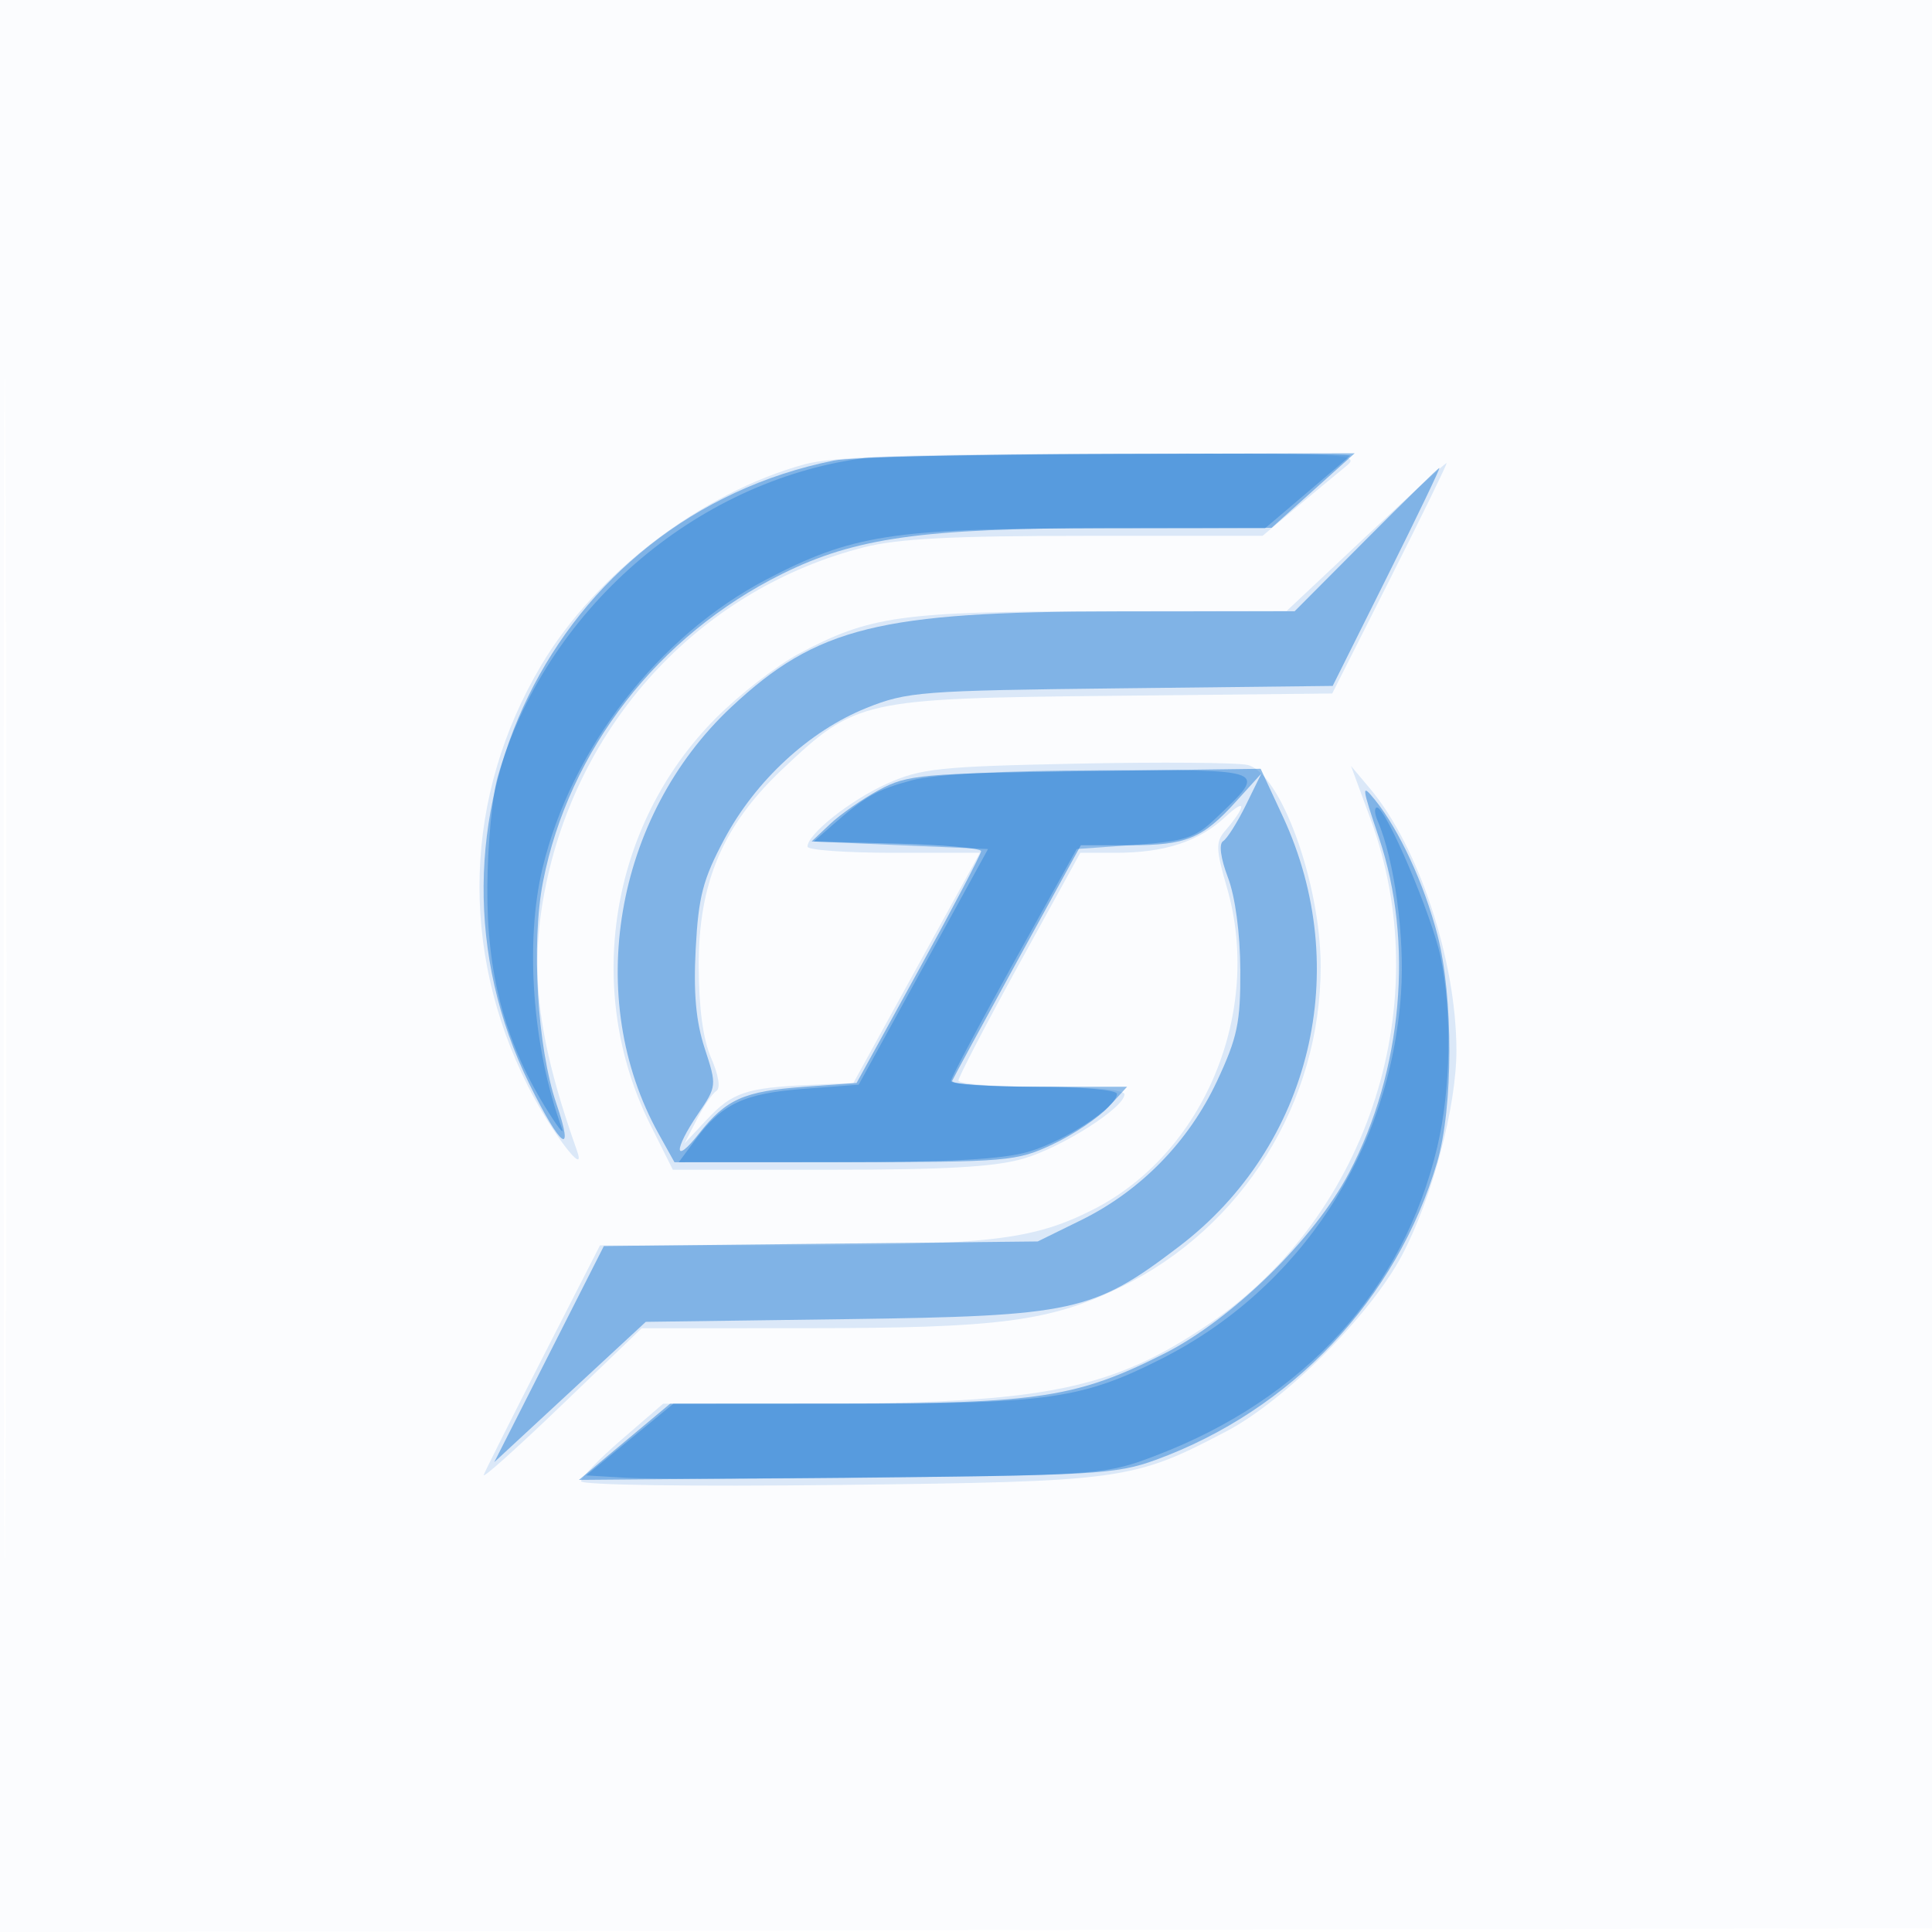
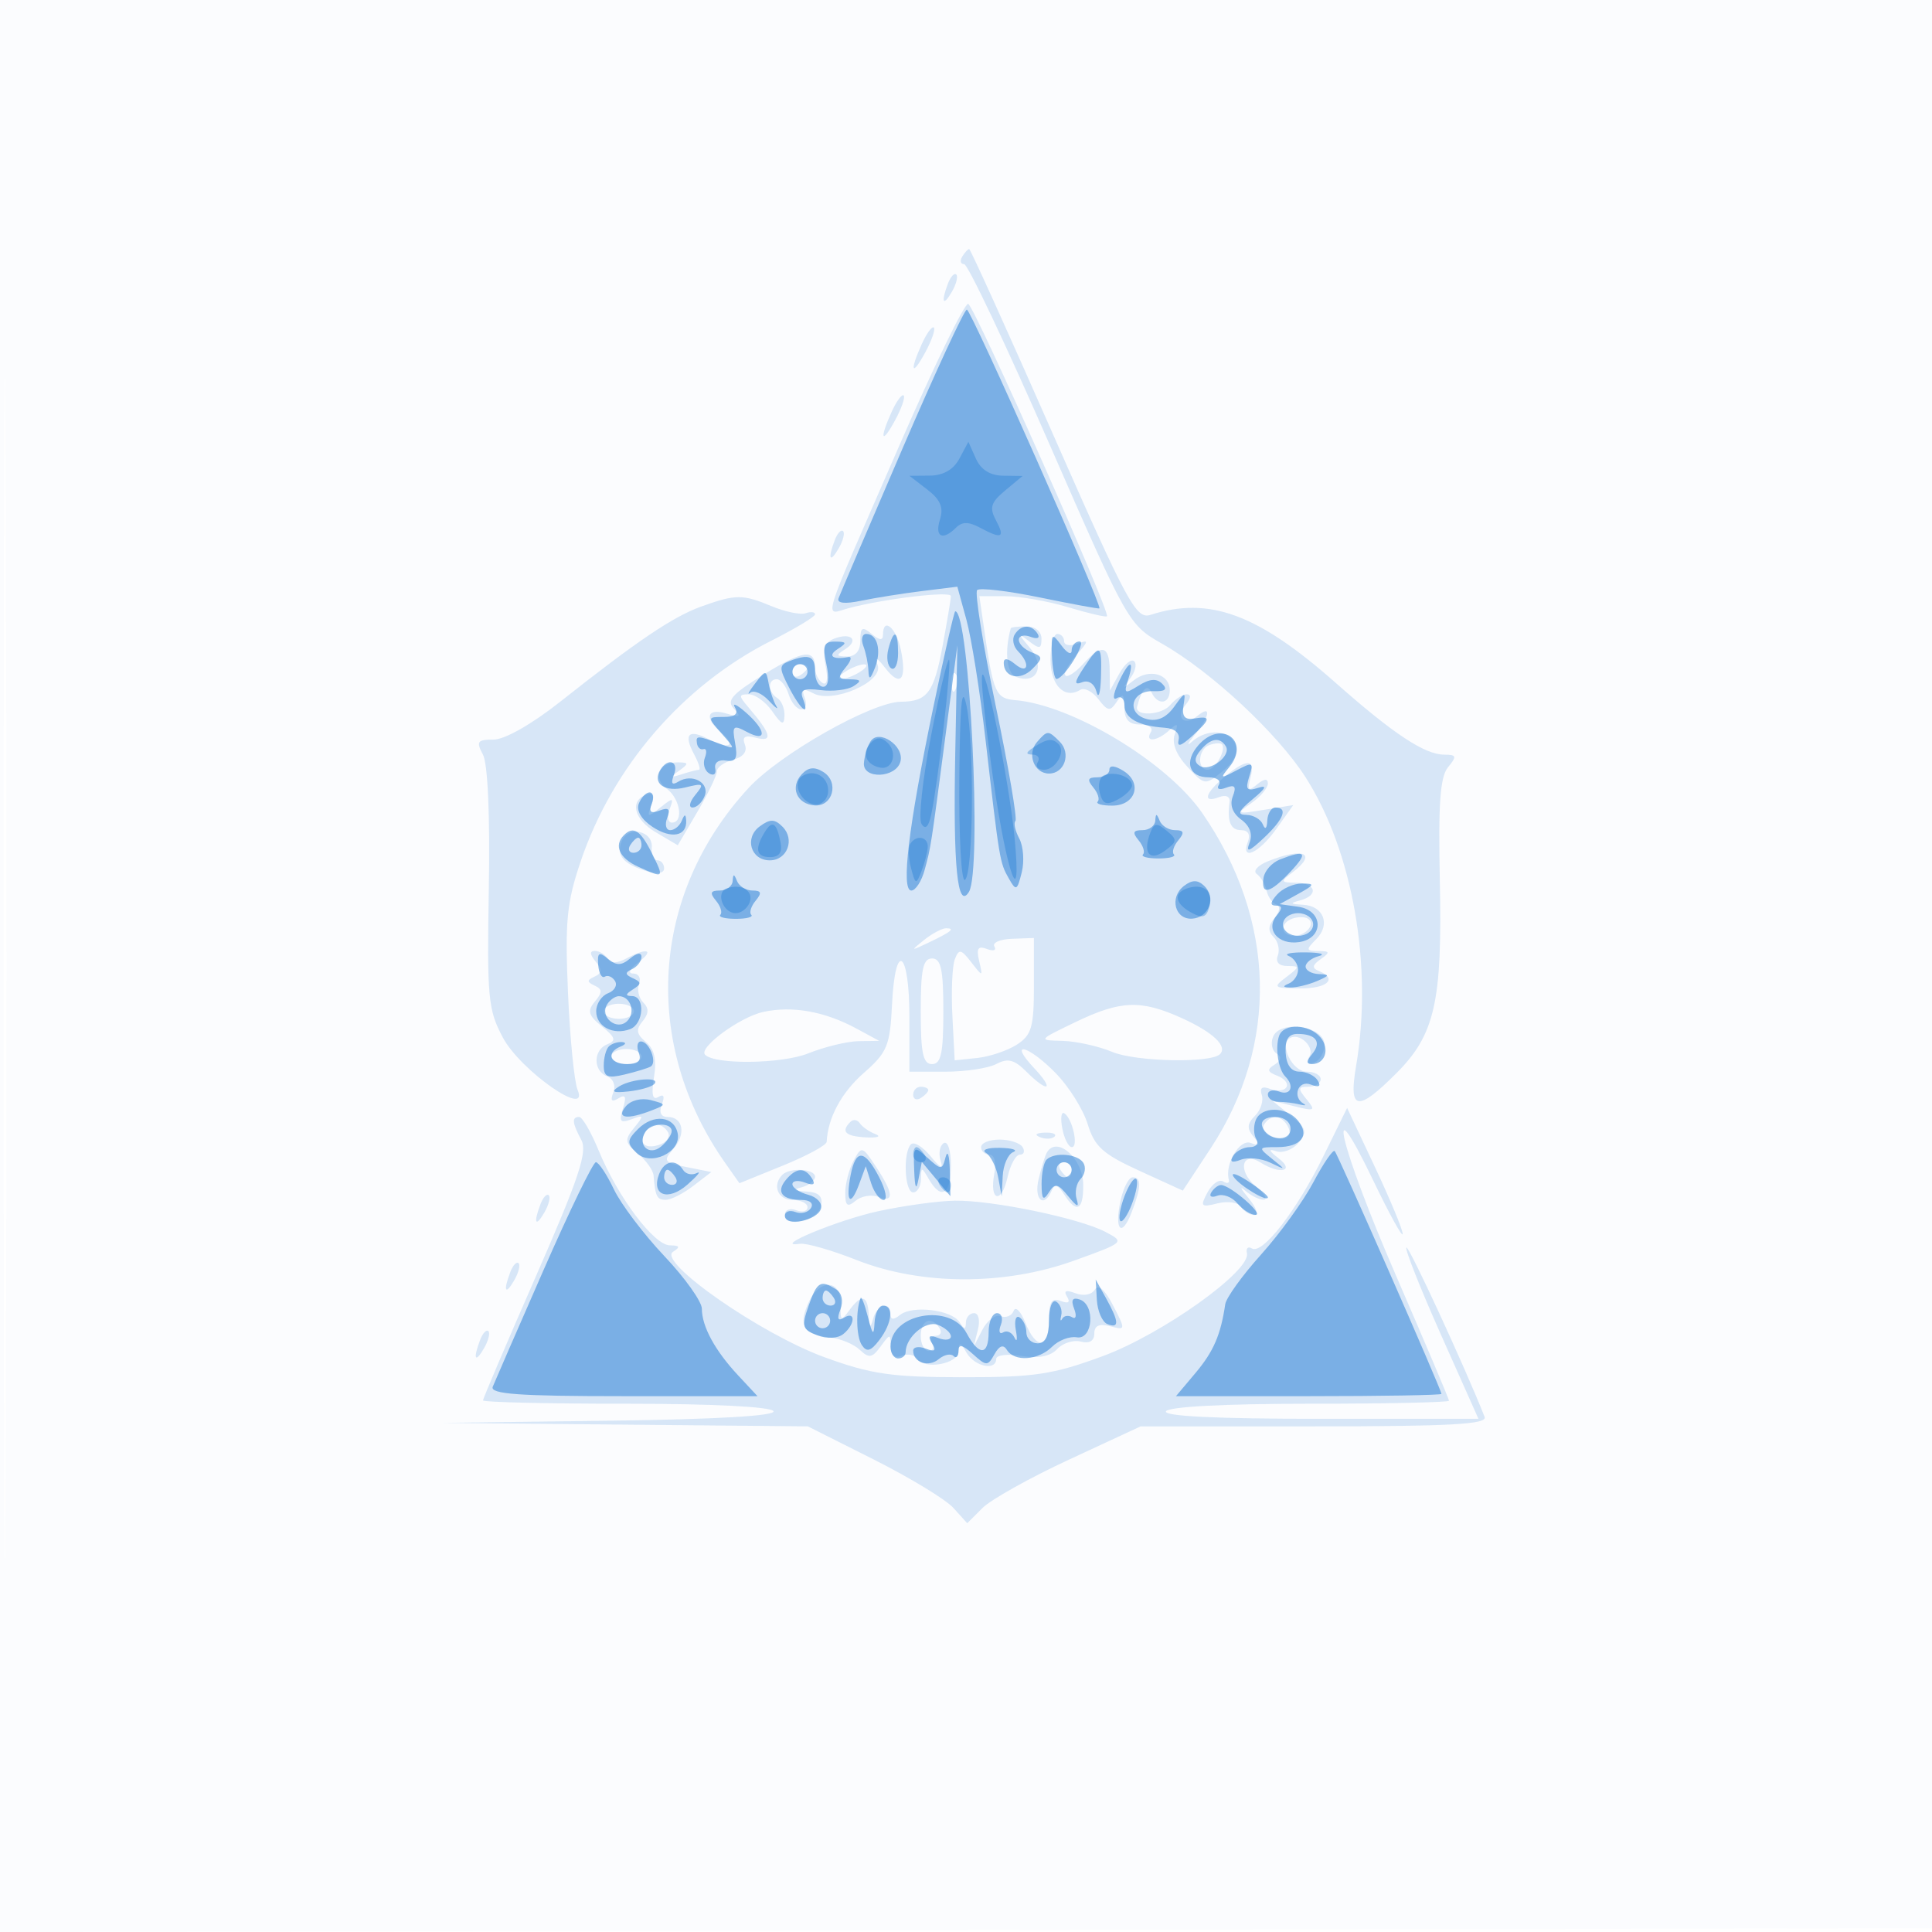
<svg xmlns="http://www.w3.org/2000/svg" width="256" height="256">
  <path fill="#1976D2" fill-opacity=".016" fill-rule="evenodd" d="M0 128.004v128.004l128.25-.254 128.25-.254.254-127.75L257.008 0H0zm.485.496c0 70.4.119 99.053.265 63.672s.146-92.98 0-128S.485 58.1.485 128.5" />
-   <path fill="#1976D2" fill-opacity=".143" fill-rule="evenodd" d="M106.608 61.522C92.974 65.265 78.944 75.97 71.724 88.136c-10.27 17.305-10.908 37.672-1.749 55.815 3.007 5.957 7.808 12.288 6.484 8.549-5.357-15.117-6.417-24.37-4.069-35.5 4.626-21.927 20.826-39.055 42.07-44.478 4.502-1.15 11.694-1.522 29.397-1.522h23.437l4.473-3.75a749 749 0 0 1 6.603-5.478c2.027-1.644.467-1.724-32.37-1.66-25.604.05-35.761.413-39.392 1.41M181 71.078l-10.5 9.868-24.5.039c-26.645.042-30.746.618-40.15 5.636-2.942 1.571-7.903 5.425-11.024 8.565-14.026 14.113-17.549 36.043-8.651 53.848L89.156 155h20.741c15.463 0 22.017-.379 25.758-1.49 5.166-1.534 13.345-6.754 13.345-8.516 0-.598-4.38-.994-11-.994-6.05 0-11-.372-11-.827s3.633-7.429 8.073-15.5L143.146 113h4.684c6.479 0 10.995-1.473 14.499-4.73 2.875-2.672 2.85-1.503-.04 1.874-1.213 1.417-1.175 2.439.273 7.42 4.799 16.509-3.009 35.29-17.768 42.735-7.977 4.024-13.81 4.7-40.68 4.712l-24.614.011-7.5 14.672c-4.125 8.069-7.681 15.151-7.903 15.738-.222.588 4.397-3.545 10.264-9.182L85.028 176l21.736-.008c25.715-.008 32.366-.88 41.797-5.474 16.099-7.844 26.449-24.475 26.433-42.478-.009-10.996-5.291-25.574-9.663-26.672-1.309-.328-11.482-.41-22.606-.181-18.316.376-20.697.628-25.225 2.668-4.841 2.181-10.5 6.671-10.5 8.332 0 .447 5.141.813 11.425.813h11.424l-8.384 15.25-8.385 15.25-5.79.257c-8.402.374-10.253.994-13.589 4.55l-2.995 3.193 1.64-3.187c.902-1.752 2.066-3.45 2.587-3.771.559-.346.277-2.113-.689-4.314-1.084-2.472-1.643-6.592-1.659-12.228-.031-11.039 3.17-18.586 11.038-26.028 9.797-9.266 10.518-9.426 43.89-9.776l29.014-.304 7.663-15.186c4.215-8.352 7.584-15.255 7.487-15.341S186.775 65.65 181 71.078m.59 37.408c8.885 24.147-.113 52.431-21.268 66.854-12.868 8.773-21.873 10.611-52.139 10.64l-20.317.02-5.433 4.691c-2.988 2.58-5.433 5.091-5.433 5.58 0 .509 14.625.718 34.25.489 37.598-.44 38.906-.621 51.25-7.1 7.798-4.093 19.089-15.417 23.28-23.346 4.01-7.588 7.226-19.742 7.203-27.224-.037-11.876-5.021-26.939-11.444-34.59l-2.519-3z" />
-   <path fill="#1976D2" fill-opacity=".465" fill-rule="evenodd" d="M110.5 61.022c-37.335 7.494-57.249 48.304-40.335 82.661 4.16 8.452 6.03 9.796 3.558 2.558-2.527-7.397-3.361-21.322-1.763-29.442 3.423-17.401 15.247-32.61 31.684-40.755 9.666-4.789 18.532-6.04 43.064-6.076l21.792-.032L174 65l5.5-4.936-32.5.077c-17.875.043-34.3.439-36.5.881M181 71.5l-9.46 9.5-23.52.015c-31.473.02-39.795 2.082-51.112 12.668-15.5 14.498-19.609 38.638-9.627 56.567l2.087 3.75 22.566-.01c21.617-.009 22.776-.109 27.566-2.367 2.75-1.297 6.091-3.543 7.424-4.991l2.425-2.632h-11.758c-6.467 0-11.608-.35-11.424-.778.183-.428 4.094-7.628 8.692-16L143.218 112h6.457c7.542 0 9.647-.869 14.143-5.835l3.318-3.665-2.054 4.182c-1.129 2.3-2.486 4.45-3.014 4.776-.583.36-.331 2.255.642 4.818.97 2.557 1.617 7.397 1.639 12.263.032 6.959-.384 8.938-3.092 14.725-3.755 8.024-10.146 14.553-18.04 18.429L137.5 164.5l-28.743.306-28.743.307-7.259 14.313-7.259 14.314 10.037-9.294 10.038-9.295 26.464-.357c30.337-.408 32.799-.945 44.219-9.644 17.487-13.32 23.129-36.736 13.725-56.967l-2.936-6.316-23.272.316c-21.621.295-23.555.47-27.271 2.48-2.2 1.19-5.116 3.215-6.48 4.5l-2.48 2.337 11.23.283c6.176.155 11.23.605 11.23 1-.001.394-3.713 7.467-8.25 15.717l-8.25 15-7 .513c-7.957.584-10.282 1.625-13.912 6.231-3.3 4.187-3.364 2.178-.084-2.655 2.476-3.648 2.486-3.745.876-8.666-1.165-3.562-1.505-7.316-1.196-13.2.364-6.935.959-9.212 3.797-14.536 4.132-7.752 11.261-14.333 18.817-17.372 5.392-2.169 7.229-2.311 33.746-2.61l28.044-.317 7.201-14.444C187.75 68.5 190.872 62 190.726 62s-4.523 4.275-9.726 9.5m1.719 39.509c4.65 13.779 3.128 30.874-3.953 44.378-4.588 8.751-15.542 19.469-24.512 23.986-11.506 5.793-16.676 6.595-42.608 6.612L88.793 186l-6.042 5.048-6.041 5.049 35.395-.299c32.777-.276 35.811-.45 41.022-2.351 18.03-6.579 31.946-21.295 37.304-39.447 2.137-7.24 2.163-21.92.053-30.06-1.762-6.802-5.077-13.981-8.284-17.941-1.836-2.267-1.791-1.834.519 5.01" />
-   <path fill="#1976D2" fill-opacity=".392" fill-rule="evenodd" d="M114.5 60.698c-22.46 2.978-42.293 20.261-48.576 42.328-.701 2.461-1.308 8.974-1.349 14.474-.085 11.347 2.253 20.311 7.567 29.019 1.672 2.74 2.711 4.081 2.308 2.981-3.884-10.618-4.926-24.679-2.558-34.5 3.838-15.913 15.36-30.744 29.711-38.243 11.249-5.878 16.648-6.725 42.957-6.742L167.62 70l5.44-4.616c2.992-2.538 5.627-4.788 5.857-5 .544-.502-60.505-.205-64.417.314m6.306 42.701c-4.649 1.251-6.113 2.084-10.642 6.054l-2.336 2.047 11.547.5 11.546.5-8.569 15.614-8.57 15.614-7.298.552c-7.87.595-10.818 1.976-14.314 6.704L89.94 154h20.871c15.118 0 22.168-.39 25.575-1.416 4.801-1.445 11.614-5.923 11.614-7.635 0-.541-4.727-.949-11-.949-6.05 0-10.998-.338-10.995-.75s3.754-7.5 8.334-15.75l8.329-15 7.651-.549c6.72-.482 8.029-.908 10.752-3.5 6.94-6.605 7.29-6.459-15.286-6.384-12.993.044-21.972.522-24.979 1.332m61.734 5.351c2.222 5.157 3.612 15.323 3.111 22.75-1.418 21.042-13.358 39.266-31.839 48.595-10.39 5.245-14.963 5.905-40.907 5.905H89.23l-5.781 4.75-5.78 4.75 5.416.319c2.978.175 18.465.157 34.415-.041 28.343-.352 29.153-.419 35.742-2.942 19.634-7.519 32.738-21.919 37.209-40.889 1.802-7.647 1.979-17.803.436-25.148-1.152-5.486-7.245-19.799-8.429-19.799-.37 0-.333.787.082 1.75" />
+   <path fill="#1976D2" fill-opacity=".163" fill-rule="evenodd" d="M127.5 34c-.34.55-.224 1 .257 1s5.57 10.744 11.309 23.875C149.414 82.554 149.537 82.771 154 85.308c6.483 3.686 15.243 11.837 18.982 17.664 6.279 9.785 8.96 25.086 6.707 38.278-1.014 5.935.151 6.146 5.333.964 5.119-5.12 6.106-9.495 5.763-25.541-.217-10.179.041-13.746 1.087-15.012 1.195-1.445 1.13-1.661-.5-1.665-2.586-.005-6.739-2.751-14.372-9.501-10.36-9.163-16.773-11.516-24.572-9.018-1.888.604-3.034-1.523-12.887-23.907C133.593 44.057 128.589 33 128.422 33s-.582.45-.922 1m-1.876 3.539c-.965 2.514-.681 3.163.498 1.136.584-1.004.851-2.036.593-2.293-.257-.258-.749.263-1.091 1.157m-6.329 21.205c-10.916 25.068-10.188 22.701-6.709 21.804C117.469 79.29 126 78.295 126 78.984c0 .357-.493 3.319-1.097 6.582-1.148 6.213-2.026 7.393-5.519 7.419-3.865.028-16.041 6.92-20.203 11.435-12.985 14.086-14.204 33.897-3.059 49.722l1.86 2.642 5.759-2.341c3.168-1.287 5.776-2.701 5.797-3.142.152-3.181 1.949-6.521 4.903-9.115 3.138-2.755 3.488-3.604 3.759-9.122.421-8.537 2.3-7.158 2.3 1.688v7.251l4.816-.001c2.648-.001 5.676-.462 6.727-1.025 1.489-.797 2.358-.576 3.934 1 2.917 2.917 3.817 2.497 1.023-.477-3.481-3.705-.762-3.036 2.905.715 1.729 1.768 3.63 4.805 4.224 6.75.907 2.963 2.013 3.961 6.841 6.166l5.759 2.632 3.658-5.555c9.112-13.837 8.709-30.297-1.09-44.488-4.649-6.732-17.24-14.324-24.794-14.949-2.541-.21-2.884-.975-4.045-9.021l-.685-4.75h3.455c1.9 0 5.642.658 8.316 1.463s4.984 1.343 5.132 1.195c.496-.496-17.543-41.114-18.384-41.394-.456-.152-4.505 8.164-8.997 18.48m2.867-13.201c-1.675 3.677-1.355 4.462.456 1.119.846-1.562 1.351-3.026 1.123-3.255-.229-.228-.939.733-1.579 2.136m-4 9c-1.675 3.677-1.355 4.462.456 1.119.846-1.562 1.351-3.026 1.123-3.255-.229-.228-.939.733-1.579 2.136m-7.538 16.996c-.965 2.514-.681 3.163.498 1.136.584-1.004.851-2.036.593-2.293-.257-.258-.749.263-1.091 1.157m-17.671 8.817c-3.761 1.345-8.505 4.545-18.76 12.656C70.469 95.958 66.872 98 65.408 98c-2.158 0-2.342.255-1.421 1.975.65 1.215.952 8.043.785 17.75-.25 14.517-.101 16.095 1.875 19.783 2.337 4.363 11.511 10.766 9.886 6.9-.441-1.049-1.014-6.858-1.273-12.908-.406-9.447-.167-11.902 1.691-17.387 4.255-12.566 13.535-23.301 25.259-29.219 3.185-1.608 5.79-3.179 5.79-3.492s-.562-.379-1.25-.147c-.687.233-2.698-.18-4.468-.916-3.882-1.615-4.768-1.614-9.329.017M114 84.878c0 1.36-.628 2.117-1.75 2.107-1.468-.013-1.513-.166-.279-.946 1.911-1.208.831-2.284-1.424-1.419-1.311.503-1.596 1.383-1.158 3.574.357 1.788.202 2.671-.404 2.297-.542-.335-.985-1.231-.985-1.991 0-2.563-1.545-2.365-6.789.87-4.25 2.622-4.988 3.465-3.966 4.537 1.026 1.078.845 1.194-.995.638-2.575-.778-2.98.604-.726 2.475 2.109 1.75 1.112 2.391-1.524.98-2.737-1.465-3.481-.768-2.046 1.914.614 1.147.912 2.086.663 2.086s-1.278.267-2.285.594c-1.524.495-1.58.413-.332-.484 1.304-.939 1.279-1.081-.191-1.095-2.482-.022-3.37 2.102-1.462 3.497 1.784 1.304 2.269 4.488.684 4.488-.532 0-.673-.787-.312-1.75.594-1.587.481-1.611-1.219-.25-1.709 1.368-1.814 1.339-1.187-.334.465-1.238.283-1.698-.562-1.417-2.365.788-1.804 3.289 1.125 5.019l2.934 1.733 2.595-4.429c1.427-2.435 2.595-4.858 2.595-5.383s.958-1.206 2.13-1.513c1.341-.35 1.924-1.092 1.575-2.003-.409-1.064-.005-1.303 1.526-.902 2.237.585 1.944-.548-1.038-4.021-1.339-1.559-1.336-1.75.03-1.75.843 0 2.239 1.013 3.103 2.25 1.269 1.82 1.579 1.927 1.622.559.028-.93-.398-1.969-.948-2.309-1.261-.779-1.307-2.5-.067-2.5.513 0 1.218.9 1.567 2s1.103 2 1.674 2c.572 0 .777-.685.455-1.523-.454-1.184-.199-1.319 1.144-.605 2.596 1.379 9.277-1.522 8.53-3.704-.417-1.217-.152-1.127.981.33 2.019 2.599 2.891 1.627 2.098-2.338-.593-2.966-2.382-4.496-2.382-2.038 0 .776-.464.738-1.5-.122-1.253-1.04-1.5-.896-1.5.878m19.931-1.628c-.854 3.1-.544 5.961.699 6.438 2.773 1.064 3.916-1.414 1.796-3.897-1.534-1.797-1.57-1.981-.176-.901 1.504 1.165 1.75 1.127 1.75-.268 0-.955-.822-1.622-2-1.622-1.1 0-2.031.112-2.069.25m5.269 4.181c0 3.386 1.87 5.262 3.957 3.972.537-.332 1.613.229 2.391 1.247 1.229 1.609 1.545 1.654 2.418.35.819-1.225 1.006-1.087 1.019.75.011 1.6.61 2.25 2.074 2.25 1.132 0 1.781.45 1.441 1-.876 1.417.839 1.242 2.447-.25 1.102-1.022 1.231-.921.711.555-.409 1.159.191 2.698 1.678 4.301 2.294 2.474 2.336 2.48 4.656.601 1.507-1.22 2.115-2.486 1.706-3.551-.751-1.958-3.714-2.168-5.721-.406-.783.688-.648.315.3-.829 2.042-2.464 2.293-4.139.381-2.552-1.745 1.448-2.975.218-1.527-1.527.68-.819.724-1.342.114-1.342-.55 0-1.525.632-2.166 1.405-1.144 1.378-4.748 1.562-4.404.225.606-2.355 1.346-3.084 1.908-1.88.816 1.748 2.417 1.562 2.417-.281 0-2.179-2.714-2.937-4.763-1.331-1.534 1.203-1.592 1.176-.496-.23.683-.876.931-1.902.552-2.281s-1.259.337-1.956 1.592l-1.266 2.281-.036-2.75c-.042-3.263-1.066-3.478-3.541-.744-.998 1.104-2.04 1.781-2.315 1.506s.36-1.479 1.41-2.675c1.712-1.95 1.729-2.11.161-1.538-.963.351-1.75.202-1.75-.33 0-.533-.405-.969-.9-.969s-.9 1.544-.9 3.431M105 89.059c0 .582.45.781 1 .441s1-.816 1-1.059-.45-.441-1-.441-1 .477-1 1.059m7-.059c-.825.533-1.05.969-.5.969s1.675-.436 2.5-.969 1.05-.969.5-.969-1.675.436-2.5.969m14.079 1.583c.048 1.165.285 1.402.604.605.289-.722.253-1.585-.079-1.917s-.568.258-.525 1.312m34.171 8.137c-1.501.536-1.684 3.28-.219 3.28 1.032 0 2.547-2.802 1.843-3.406-.206-.176-.936-.119-1.624.126m2 4.224c-2.592 2.162-2.958 3.541-.71 2.679.903-.347 1.475-.081 1.382.643-.335 2.607.132 3.734 1.547 3.734.894 0 1.243.586.893 1.5-1.028 2.678 1.441 1.585 3.752-1.66l2.251-3.161-3.855.626c-3.67.595-3.751.552-1.683-.897 1.195-.837 2.173-2.001 2.173-2.587 0-.701-.487-.662-1.421.114-1.167.968-1.325.81-.884-.878.664-2.537-.494-2.575-3.445-.113m-79.886 8.549c-.728 1.898.218 3.005 3.386 3.962 1.353.409 2.25.254 2.25-.388 0-.587-.4-1.067-.889-1.067s-.826-.77-.75-1.712c.182-2.245-3.183-2.914-3.997-.795m85.66 2.622c-1.362.543-2.037 1.302-1.5 1.686.537.385 1.122 1.374 1.301 2.199s.76 1.656 1.292 1.847c.569.205.473.942-.233 1.793-.858 1.034-.892 1.752-.12 2.524.594.594.842 1.7.551 2.458-.329.856.152 1.378 1.269 1.378 1.666 0 1.656.108-.143 1.468-1.819 1.376-1.705 1.47 1.809 1.5 3.633.031 5.047-1.275 2.5-2.309-.941-.381-.879-.769.25-1.568 1.285-.908 1.239-1.063-.321-1.076-1.635-.013-1.665-.172-.293-1.544 1.961-1.961 1.02-4.437-1.743-4.587-1.69-.092-1.773-.213-.393-.573 2.511-.657 2.16-2.305-.5-2.343-2.084-.029-2.121-.13-.5-1.36 3.351-2.543 1.524-3.389-3.226-1.493m3.226 7.603c-1.718.616-1.578 2.282.191 2.282 1.656 0 2.967-1.649 1.825-2.296-.421-.239-1.328-.232-2.016.014m-48.809 2.837c-1.83 1.467-1.798 1.487.559.365 3.061-1.458 3.628-1.92 2.358-1.92-.537 0-1.849.7-2.917 1.555m9.321.865c.312.506-.132.652-.985.325-1.185-.455-1.43-.083-1.039 1.58.506 2.151.495 2.153-1.042.175-1.363-1.755-1.63-1.803-2.179-.388-.344.887-.488 4.262-.321 7.5l.304 5.888 3-.315c1.65-.174 4.012-.972 5.25-1.773 1.943-1.259 2.25-2.322 2.25-7.792v-6.333l-2.902.107c-1.596.058-2.647.52-2.336 1.026m-52.843 1.983c.894 1.077.864 1.541-.127 2-1.056.488-1.056.706 0 1.194 1.04.481 1.047.893.032 2.115-1.041 1.255-.878 1.826.944 3.301 1.782 1.444 1.919 1.893.718 2.354-1.898.728-1.93 3.525-.049 4.247.827.318 1.179 1.223.83 2.133-.425 1.108-.224 1.345.67.792.946-.585 1.103-.24.605 1.329-.555 1.75-.356 2.001 1.143 1.438 1.638-.614 1.672-.504.347 1.121-1.308 1.607-1.254 1.979.5 3.438 1.083.899 2.013 2.198 2.068 2.885.224 2.799.454 3.249 1.65 3.228.688-.012 2.319-.845 3.626-1.85l2.377-1.827-3.277-.656c-3.016-.603-3.156-.794-1.757-2.4 1.72-1.974 1.307-4.245-.771-4.245-.881 0-1.153-.606-.747-1.664.414-1.078.248-1.422-.472-.978-.765.473-.943-.345-.572-2.632.379-2.335.062-3.715-1.072-4.655-1.254-1.041-1.351-1.648-.44-2.746.838-1.009.863-1.717.091-2.489-.594-.594-.842-1.7-.551-2.458S84.63 129 83.916 129c-.772 0-.512-.595.643-1.468 2.224-1.682 1.223-2.021-1.564-.529-1.252.67-2.079.67-2.493 0-.341-.552-1.099-1.003-1.683-1.003-.704 0-.67.475.1 1.403M122 134c0 5.556.31 7 1.5 7s1.5-1.444 1.5-7-.31-7-1.5-7-1.5 1.444-1.5 7m-42 0c0 .55.9 1 2 1s2-.45 2-1-.9-1-2-1-2 .45-2 1m21.185.073c-3.1.656-8.69 4.756-7.756 5.689 1.336 1.337 10.167 1.217 13.671-.185 2.167-.868 5.169-1.595 6.67-1.617l2.73-.04-2.996-1.621c-4.211-2.278-8.453-3.045-12.319-2.226m41.315 1.361c-4.978 2.397-4.985 2.409-1.718 2.487 1.805.044 4.775.703 6.599 1.465 3.117 1.302 13.055 1.512 14.266.3 1.047-1.047-.902-2.898-5.02-4.768-5.447-2.473-8.124-2.375-14.127.516m26.171 1.98c-.321.837-.105 1.818.479 2.179q1.065.657-.265 1.478c-1.048.648-.966.961.387 1.48.944.362 1.48 1.042 1.19 1.51-.289.468-1.248.575-2.13.236-1.09-.418-1.455-.167-1.138.785.257.77-.147 2.014-.898 2.765-1.056 1.056-1.099 1.686-.189 2.782.941 1.134.867 1.298-.375.822-1.475-.566-3.471 2.783-2.905 4.873.122.454-.216.554-.752.222-.536-.331-1.471.325-2.077 1.458-1 1.869-.875 2.003 1.34 1.447 1.347-.338 2.744-.128 3.112.468.367.595 1.161 1.081 1.764 1.081s.251-1.012-.782-2.25c-1.034-1.238-1.238-1.687-.455-1s1.895 1.235 2.473 1.217.078-.845-1.11-1.837c-2.379-1.988-1.787-4.657.686-3.093 2.562 1.62 4.613 1.162 2.415-.539-1.313-1.017-1.426-1.326-.351-.955.874.301 2.21-.199 2.967-1.112 1.2-1.445 1.066-1.913-1.034-3.614l-2.412-1.953 2.944.734c2.665.664 2.815.576 1.573-.932-1.182-1.434-1.147-1.666.25-1.666.892 0 1.622-.45 1.622-1s-.848-1-1.883-1c-1.839 0-3.629-3.566-2.225-4.433 1.289-.797 3.383 1.179 2.597 2.451-.5.809-.283 1.08.622.778.764-.254 1.389-1.325 1.389-2.379 0-2.479-5.928-3.35-6.829-1.003M81 140c0 .55.9 1 2 1s2-.45 2-1-.9-1-2-1-2 .45-2 1m40 5.059c0 .582.45.781 1 .441s1-.816 1-1.059-.45-.441-1-.441-1 .477-1 1.059m19.761 4.471c.26 1.359.828 2.47 1.262 2.47.927 0 .076-3.821-.999-4.485-.404-.25-.523.657-.263 2.015m34.603 3.662c-3.557 7.24-8.092 13.094-9.48 12.236-.513-.317-.81-.029-.659.639.529 2.339-11.246 10.737-19.111 13.631-6.635 2.442-9.028 2.801-18.614 2.792-9.371-.008-12.072-.4-18.236-2.645-8.44-3.073-22.19-12.642-20.085-13.977 1.003-.635.901-.841-.423-.853-2.101-.018-6.893-6.398-9.42-12.542-1.01-2.456-2.174-4.467-2.586-4.469-1.015-.005-.944.766.285 3.062.833 1.555-.342 5.078-6 17.993-3.869 8.833-7.035 16.258-7.035 16.5s8.523.441 18.941.441c11.301 0 19.185.396 19.547.981.387.626-7.445 1.085-21.691 1.27l-22.297.289 24.27.23 24.27.23 8.73 4.388c4.801 2.414 9.554 5.302 10.561 6.419l1.832 2.03 2.027-2.027c1.114-1.114 6.285-4.003 11.489-6.418l9.462-4.392h23.037c18.025 0 22.929-.272 22.543-1.25-2.603-6.604-10.058-22.746-10.364-22.441-.215.216 1.844 5.409 4.576 11.542L195.901 188h-21.009c-13.752 0-20.797-.345-20.392-1 .376-.608 7.844-1 19.059-1 10.143 0 18.441-.178 18.441-.396s-3.15-7.658-7-16.534c-7.463-17.204-9.67-26.451-3-12.57 2.114 4.4 3.852 7.55 3.863 7 .01-.55-1.642-4.531-3.672-8.846l-3.691-7.846zm-62.682-4.54c-1.295 1.294-.673 1.912 2.068 2.056 1.513.079 2.075-.116 1.25-.432-.825-.317-1.756-.965-2.068-1.441s-.875-.558-1.25-.183m54.814.355c-.343.554.1 1.285.984 1.624 1.914.734 2.981-.075 2.061-1.564-.83-1.344-2.235-1.371-3.045-.06m-82.037 1.06c-.92 1.489.147 2.298 2.061 1.564.884-.339 1.327-1.07.984-1.624-.81-1.311-2.215-1.284-3.045.06m52.354.616c.721.289 1.584.253 1.916-.079s-.258-.568-1.312-.525c-1.165.048-1.402.285-.604.604m-17.101.939c-1.087 1.086-.848 6.378.288 6.378.55 0 1.014-.787 1.03-1.75.029-1.667.079-1.667 1.05 0 1.641 2.817 2.92 2.024 2.92-1.809 0-2.01-.416-3.302-.956-2.968-.526.325-.709 1.364-.407 2.309.378 1.181-.038 1.001-1.332-.577-1.035-1.262-2.202-1.975-2.593-1.583M130 152c0 .55.502 1 1.117 1 .654 0 .917 1.044.634 2.524-.694 3.627.956 4.085 1.747.485.364-1.655 1.102-3.009 1.64-3.009.539 0 .702-.45.362-1s-1.716-1-3.059-1-2.441.45-2.441 1m-16.9 1.813c-.605 1.13-1.1 3.04-1.1 4.244 0 1.742.28 1.955 1.373 1.048.756-.627 2.106-.859 3-.515 2.136.819 2.047-.432-.279-3.962-1.843-2.794-1.923-2.816-2.994-.815m25.597-1.063c-.231.412-.716 1.988-1.078 3.5-.65 2.722.727 3.91 1.74 1.5.376-.895.839-.753 1.633.5 1.646 2.601 2.58 2.128 2.542-1.286-.039-3.501-3.53-6.543-4.837-4.214M140.5 155c.34.55.816 1 1.059 1s.441-.45.441-1-.477-1-1.059-1-.781.45-.441 1m-36.833.667C102.29 157.043 103.073 159 105 159c1.1 0 2 .436 2 .969s-.675.709-1.5.393c-.825-.317-1.5-.047-1.5.601 0 1.855 4.442.736 4.813-1.213.236-1.237-.347-1.784-1.99-1.866-1.694-.085-1.849-.24-.573-.573.963-.252 1.75-.875 1.75-1.384 0-1.062-3.332-1.262-4.333-.26m44.817 3.405c-.872 3.97.155 5.007 1.488 1.502 1.271-3.342 1.3-4.574.107-4.574-.506 0-1.224 1.382-1.595 3.072m-76.86.467c-.965 2.514-.681 3.163.498 1.136.584-1.004.851-2.036.593-2.293-.257-.258-.749.263-1.091 1.157m44.722.958c-5.385 1.171-14.321 4.895-10.346 4.311.825-.121 4.2.847 7.5 2.15 8.537 3.371 19.603 3.406 28.792.092 6.744-2.432 6.774-2.46 4.186-3.816-3.49-1.828-15.011-4.214-19.978-4.137-2.2.034-6.769.664-10.154 1.4m-48.722 8.042c-.965 2.514-.681 3.163.498 1.136.584-1.004.851-2.036.593-2.293-.257-.258-.749.263-1.091 1.157m39.506 4.074c-1.393 3.058-.671 4.208 2.891 4.608 1.364.154 3.124.891 3.911 1.64 1.213 1.153 1.634 1.085 2.75-.441 1.267-1.733 1.318-1.733 1.318-.004 0 1.17.513 1.601 1.468 1.235.807-.31 1.73-.14 2.05.377.941 1.524 5.479.704 5.512-.996.025-1.241.225-1.199 1.05.218 1.069 1.835 3.92 2.426 3.92.813 0-.516 1.512-.692 3.36-.392q3.36.546 4.72-.912c.749-.801 2.162-1.247 3.14-.991 1.131.296 1.78-.09 1.78-1.058 0-1.054.646-1.354 2.099-.974 2.064.54 2.071.493.399-2.739-1.098-2.125-1.958-2.871-2.429-2.109-.42.68-1.506.882-2.563.476-1.259-.483-1.61-.341-1.118.455.468.756.178.952-.836.563-1.197-.46-1.552.114-1.552 2.511 0 3.846-1.68 4.036-3.144.357-.602-1.512-1.295-2.213-1.54-1.556-.245.656-1.014.975-1.709.709-.696-.267-1.794.546-2.441 1.806l-1.177 2.291.573-2.25c.327-1.286.115-2.25-.495-2.25-.587 0-1.074.563-1.082 1.25-.012.96-.207.948-.841-.051-1.047-1.651-6.246-2.281-7.894-.958-.854.686-1.25.648-1.25-.119 0-1.789-1.807-1.298-2.311.628-.344 1.317-.486 1.193-.573-.5-.138-2.669-.951-2.857-2.601-.601-1.063 1.453-1.194 1.367-1.11-.719.136-3.396-2.773-3.612-4.275-.317M122 177c0 1.1.477 2 1.059 2s.781-.45.441-1-.115-1 .5-1 .84-.45.5-1c-1.045-1.691-2.5-1.109-2.5 1m-58.376.539c-.965 2.514-.681 3.163.498 1.136.584-1.004.851-2.036.593-2.293-.257-.258-.749.263-1.091 1.157" />
+   <path fill="#1976D2" fill-opacity=".491" fill-rule="evenodd" d="M119.5 59.634c-4.4 10.224-8.173 19.057-8.384 19.629-.249.675.805.794 3 .338 1.861-.387 5.488-.964 8.06-1.283l4.677-.579 1.202 4.38c.662 2.41 1.801 9.556 2.531 15.881 1.862 16.118 1.89 16.285 3.073 18.376.979 1.731 1.112 1.671 1.725-.771.366-1.455.219-3.478-.325-4.494s-.774-2.063-.511-2.326-.909-7.116-2.604-15.229c-1.694-8.114-2.805-15.028-2.468-15.365.336-.337 4.08.103 8.318.977s7.786 1.527 7.883 1.45c.418-.328-17.011-39.616-17.565-39.596-.337.012-4.212 8.387-8.612 18.612m4.162 34.116c-3.291 15.823-4.302 24.25-2.908 24.25.566 0 1.364-1.237 1.772-2.75.842-3.115.781-2.719 2.82-18.25l1.509-11.5-.283 14.5c-.288 14.767.298 20.637 1.815 18.183 1.758-2.845.084-37.183-1.813-37.183-.142 0-1.453 5.737-2.912 12.75m10.784-9.663c-.369.598-.171 1.588.441 2.2 1.672 1.672 1.339 3.146-.387 1.713-.946-.785-1.5-.852-1.5-.181 0 1.954 2.174 2.436 3.774.836 1.442-1.442 1.433-1.638-.096-2.225-.923-.354-1.678-1.094-1.678-1.644s.698-.732 1.552-.404c.89.341 1.291.173.941-.393-.805-1.302-2.209-1.257-3.047.098m-20.053 1.495c.334.87.639 2.332.677 3.25.056 1.315.238 1.245.862-.332.901-2.277.335-4.5-1.146-4.5-.55 0-.727.712-.393 1.582m3.318.417c-.288 1.099-.115 2.251.383 2.559s.906-.592.906-1.999c0-3.064-.57-3.312-1.289-.56m21.674.823c.063 1.745.34 3.16.615 3.144 1.037-.06 4.046-4.966 3.047-4.966-.576 0-1.047.536-1.047 1.191s-.614.351-1.365-.676c-1.256-1.717-1.356-1.612-1.25 1.307M109.5 88c.415 1.887.259 3-.421 3-.593 0-1.079-.9-1.079-2 0-2.086-.776-2.407-3.393-1.403-1.395.536-1.401.901-.057 3.5 1.559 3.015 2.808 3.999 1.825 1.439-.431-1.125.119-1.379 2.373-1.093 1.614.204 3.569-.03 4.343-.521 1.117-.707 1.021-.895-.463-.907-1.581-.013-1.672-.257-.581-1.571.71-.856.878-1.478.372-1.382-2.085.397-2.822-.155-1.419-1.062 1.268-.82 1.218-.972-.329-.985-1.515-.012-1.716.502-1.171 2.985m34.112.47c-1.281 1.954-1.323 2.356-.203 1.926.835-.32 1.61.206 1.888 1.281.259 1.002.523.136.587-1.927.137-4.418-.121-4.563-2.272-1.28M105 89c0 .55.45 1 1 1s1-.45 1-1-.45-1-1-1-1 .45-1 1m43.153 1.564c-.676 1.483-.743 2.301-.161 1.941.555-.343 1.008.093 1.008.967 0 1.699 1.836 2.717 5.338 2.959 1.315.091 2.035.711 1.838 1.581-.231 1.021.271.894 1.75-.445 2.53-2.29 2.592-2.742.324-2.361-1.258.211-1.661-.268-1.433-1.706.302-1.9.239-1.892-1.242.158-1.048 1.45-2.235 1.982-3.616 1.621-2.789-.729-2.078-3.804.855-3.696 1.583.058 1.938-.231 1.194-.975s-1.67-.676-3.12.23c-1.871 1.168-2.002 1.096-1.408-.775.918-2.892.074-2.573-1.327.501m-48.12.03c-.807 1.048-1.089 1.588-.626 1.199.463-.39 1.573.082 2.467 1.047s1.337 1.283.984.707c-.354-.576-.804-1.905-1-2.953-.352-1.874-.382-1.874-1.825 0m-2.646 3.156c.493.844.011 1.25-1.483 1.25-2.19 0-2.194.023-.309 2.17 1.879 2.14 1.878 2.159-.095 1.425-3.108-1.155-3.31-1.161-3.15-.095.083.55.471.893.864.762s.475.386.182 1.149-.041 1.691.561 2.062c.61.377.971.091.818-.649-.158-.76.444-1.205 1.414-1.044 1.314.218 1.586-.293 1.221-2.301-.422-2.328-.269-2.474 1.561-1.494 2.685 1.436 2.595-.179-.143-2.58-1.194-1.048-1.843-1.342-1.441-.655m17.957 4.503c-.412.666-.804 1.955-.871 2.863-.161 2.18 4.265 1.988 4.841-.209.546-2.085-2.899-4.388-3.97-2.654m22.067.07c-1.376 1.577-.388 4.177 1.589 4.177 2.065 0 2.962-2.681 1.415-4.228-1.531-1.531-1.624-1.53-3.004.051m21.374.427c-1.904 2.186-1.245 4.25 1.357 4.25 1.087 0 1.701.445 1.365.989-.351.568.054.733.952.388 1.174-.45 1.396-.162.89 1.156-.432 1.125-.031 2.226 1.114 3.064 1.155.844 1.547 1.935 1.107 3.081-.517 1.346-.064 1.195 1.874-.626C170.11 108.548 170.705 107 169 107c-.55 0-1.036.787-1.079 1.75-.047 1.045-.282 1.247-.583.5-.278-.687-1.255-1.26-2.171-1.272-1.295-.018-1.11-.484.833-2.093 1.757-1.455 1.96-1.897.685-1.484-1.475.476-1.692.196-1.156-1.493.607-1.912.472-1.979-1.684-.83-2.129 1.134-2.22 1.097-.983-.402 2.906-3.523-1.07-6.377-4.077-2.926m.289.661c-.837 1.008-.859 1.604-.079 2.086 1.327.82 4.204-1.367 3.435-2.61-.793-1.283-2.015-1.092-3.356.524M87.5 102c-1.124 1.819.576 3.019 3.311 2.338 2.421-.603 2.552-.504 1.317.996-.755.916-.916 1.666-.357 1.666.558 0 1.281-.692 1.605-1.538.675-1.759-1.664-3.02-3.498-1.887-.841.52-1.02.238-.579-.911.685-1.786-.773-2.324-1.799-.664m18.744.584c-1.6 1.713-.687 3.957 1.684 4.136 2.427.182 3.295-3.099 1.171-4.426-1.165-.727-1.982-.644-2.855.29m40.756-.592c0 .554-.73 1.008-1.622 1.008-1.244 0-1.363.313-.509 1.342.612.738.874 1.582.581 1.875s.573.533 1.924.533c3.092 0 4.063-2.996 1.491-4.602-1.15-.719-1.865-.779-1.865-.156m-62.361 4.506c-.35.913.372 2.119 1.849 3.086 2.492 1.633 4.573 1.213 4.433-.893-.057-.859-.22-.842-.583.059-.278.688-.965 1.25-1.528 1.25s-.746-.725-.406-1.611c.456-1.189.193-1.448-1.004-.989-1.165.447-1.459.196-1.043-.889.319-.831.192-1.511-.281-1.511s-1.121.674-1.437 1.498m16.037 2.997C98.595 111.017 99.471 114 102 114c2.314 0 3.367-2.775 1.691-4.452-1.048-1.048-1.64-1.059-3.015-.053m52.403-.745c-.043.688-.809 1.25-1.701 1.25-1.244 0-1.363.313-.509 1.342.612.738.874 1.582.581 1.875s.629.533 2.05.533 2.343-.24 2.05-.533-.031-1.137.581-1.875c.85-1.024.749-1.342-.425-1.342-.847 0-1.766-.562-2.044-1.25-.403-1-.52-1-.583 0m-70.412 1.917c-1.357 1.356-.596 3.044 1.88 4.172 3.477 1.585 3.499 1.561 1.803-1.839-1.495-2.998-2.428-3.589-3.683-2.333M83.5 112c-.34.55-.141 1 .441 1S85 112.55 85 112s-.198-1-.441-1-.719.45-1.059 1m86.085 1.891c-1.053.413-2.026 1.507-2.162 2.43-.346 2.362.843 2.089 3.577-.821 2.388-2.542 2.023-2.956-1.415-1.609m-72.506 2.859c-.043.688-.809 1.25-1.701 1.25-1.244 0-1.363.313-.509 1.342.612.738.874 1.582.581 1.875s.629.533 2.05.533 2.343-.24 2.05-.533-.031-1.137.581-1.875c.85-1.024.749-1.342-.425-1.342-.847 0-1.766-.562-2.044-1.25-.403-1-.52-1-.583 0m59.816.63c-1.988 1.517-1.226 4.521 1.103 4.345a2.512 2.512 0 0 0 1.533-4.374c-.843-.787-1.575-.779-2.636.029m12.316 1.158c-.915 1.037-.952 1.462-.128 1.462.832 0 .86.364.097 1.284-1.551 1.868.164 3.945 2.933 3.553 3.352-.473 3.287-4.21-.081-4.685l-2.468-.348 2.468-1.367c2.185-1.21 2.239-1.366.468-1.364-1.1.002-2.58.661-3.289 1.465M170 122.5c0 .833.889 1.5 2 1.5s2-.667 2-1.5-.889-1.5-2-1.5-2 .667-2 1.5m-90.736 5.355c.083 1.104.477 1.805.874 1.559.398-.245 1.008.014 1.356.577s-.071 1.293-.931 1.623c-.859.33-1.563 1.404-1.563 2.386 0 2.028 2.268 3.218 4.5 2.362 1.809-.694 2.018-4.356.25-4.377-.915-.012-.885-.247.113-.879 1.151-.729 1.151-.961 0-1.485-1.055-.481-1.081-.753-.113-1.204.688-.321 1.25-1.051 1.25-1.623 0-.627-.594-.546-1.5.206-1.168.969-1.82.98-2.944.047-1.18-.98-1.416-.832-1.292.808m91.486-1.193c.688.278 1.25 1.105 1.25 1.838s-.562 1.56-1.25 1.838q-1.258.505.25.513c.825.005 2.4-.378 3.5-.851 1.71-.735 1.746-.87.25-.93-.963-.038-1.75-.487-1.75-.997 0-.509.787-1.132 1.75-1.384.963-.251.175-.474-1.75-.494s-2.937.19-2.25.467m-90.304 6.425c-1.03 1.668 1.287 3.58 2.667 2.2C84.267 134.133 83.545 132 82 132c-.485 0-1.184.489-1.554 1.087m89.045 4.163c-.554 1.551-.115 4.459.813 5.388 1.26 1.259.726 2.587-.804 2-.825-.316-1.5-.139-1.5.393 0 .533.638.969 1.418.969s2.018.151 2.75.336.994.147.582-.083c-1.57-.878-.743-3.188.914-2.552 1.119.43 1.427.256.941-.531-.398-.644-1.484-1.17-2.414-1.171-1.098 0-1.742-.876-1.835-2.5-.102-1.757.369-2.499 1.583-2.499 2.442 0 3.232 1.089 1.93 2.658-.761.916-.777 1.342-.05 1.342 1.779 0 2.426-2 1.145-3.544-1.481-1.784-4.864-1.911-5.473-.206m-88.824 1.417c-.367.366-.667 1.5-.667 2.519 0 1.513.503 1.732 2.75 1.195 1.513-.362 3.068-.835 3.456-1.051.922-.514-.162-3.33-1.282-3.33-.473 0-.602.675-.286 1.5.4 1.041-.069 1.5-1.531 1.5-2.299 0-2.86-1.53-.857-2.338.698-.281.771-.539.167-.583-.596-.043-1.384.221-1.75.588m1.343 5.306c-1.107.7-.786.867 1.252.649 1.507-.16 3.04-.591 3.406-.957 1.022-1.022-2.972-.758-4.658.308m.904 2.63c-1.326 1.598.176 1.808 3.532.495 1.868-.731 1.859-.785-.213-1.327-1.251-.327-2.647.023-3.319.832m83.466 1.849c-.306.799-.266 1.924.09 2.5.357.576-.027 1.048-.852 1.048s-1.825.526-2.223 1.17c-.492.796-.169.957 1.013.504.955-.367 2.717-.194 3.914.385 2.105 1.016 2.113.999.237-.504-1.878-1.504-1.856-1.555.691-1.555 3.172 0 4.363-1.556 2.714-3.544-1.557-1.875-4.865-1.878-5.584-.004m-81.83 1.141c-1.481 1.481-1.511 1.874-.238 3.147 1.866 1.866 5.97-.038 5.487-2.546-.446-2.316-3.217-2.633-5.249-.601m82.7-.343c.63 1.892 3.75 2.161 3.75.323 0-.927-.855-1.573-2.083-1.573-1.222 0-1.912.517-1.667 1.25M85.5 150c-1.081 1.749.522 3.227 2.089 1.926.776-.644 1.411-1.566 1.411-2.048 0-1.206-2.738-1.11-3.5.122m35.636 5.095c.095 2.382.267 2.723.573 1.134l.436-2.272 1.894 2.272 1.894 2.271-.082-3.5c-.046-1.925-.295-2.679-.555-1.675-.448 1.734-.568 1.739-2.384.095-1.848-1.672-1.907-1.617-1.776 1.675m9.513-2.33c.632.404 1.358 1.86 1.614 3.235l.465 2.5.136-2.667c.075-1.466.699-2.893 1.386-3.171.688-.277-.1-.533-1.75-.568s-2.483.267-1.851.671m43.372 3.902c-1.33 2.507-4.449 6.817-6.931 9.577-2.481 2.76-4.614 5.72-4.74 6.578-.595 4.055-1.551 6.263-3.939 9.101L155.822 185h17.589c9.674 0 17.589-.136 17.589-.302 0-.544-13.719-31.75-14.145-32.177-.228-.228-1.504 1.638-2.834 4.146m-61.316-.917c-.68 3.54-.004 4.233 1.132 1.162l.88-2.379.709 2.233c.39 1.229 1.14 2.234 1.667 2.234s.26-1.35-.593-3c-1.93-3.732-3.111-3.81-3.795-.25m25.962-2.083c-.367.366-.66 1.829-.652 3.25.012 2.013.224 2.253.961 1.088.812-1.284 1.174-1.214 2.566.5 1.18 1.452 1.484 1.552 1.118.367-.277-.896-.038-2.094.531-2.663s.732-1.524.363-2.122c-.742-1.2-3.841-1.467-4.887-.42M72.04 168.25c-3.434 7.838-6.471 14.813-6.749 15.5-.393.972 3.451 1.25 17.289 1.25h17.794l-2.565-2.75c-3.066-3.287-4.809-6.491-4.809-8.838 0-.945-2.239-4.086-4.975-6.979s-5.745-6.874-6.685-8.847c-.941-1.972-2.013-3.586-2.383-3.586s-3.483 6.412-6.917 14.25m15.296-12.683c-1.084 2.824 1.173 3.663 3.754 1.397 1.325-1.164 1.879-1.85 1.229-1.524s-1.463.135-1.809-.424c-.93-1.504-2.489-1.233-3.174.551M140 155c0 .55.45 1 1 1s1-.45 1-1-.45-1-1-1-1 .45-1 1m-52 1c0 .55.477 1 1.059 1s.781-.45.441-1-.816-1-1.059-1-.441.45-.441 1m16.131.342c-1.331 1.604-.501 2.658 2.095 2.658 1.087 0 1.611.454 1.232 1.068-.363.588-1.29.827-2.059.532-.77-.296-1.399-.07-1.399.501 0 1.48 4.256.663 4.777-.917.239-.724-.514-1.564-1.672-1.867s-2.105-.934-2.105-1.402c0-.469.749-.565 1.664-.214 1.119.43 1.427.256.941-.531-.95-1.537-2.103-1.48-3.474.172m59.302-.451c.713 1.154 4.567 3.483 4.567 2.759 0-.231-1.18-1.193-2.623-2.139s-2.318-1.224-1.944-.62M149 158.5c-.581 1.528-.831 3.002-.556 3.277s.975-.749 1.556-2.277.831-3.002.556-3.277-.975.749-1.556 2.277m11.507-.511c-.336.543.015.748.781.454.765-.294 1.969.161 2.674 1.011.706.851 1.79 1.536 2.41 1.524 1.163-.023-3.328-3.916-4.563-3.956-.38-.012-.966.423-1.302.967m-53.373 15.057c-.949 2.721-.826 3.135 1.152 3.884 1.317.5 2.72.432 3.464-.168 1.581-1.274 1.65-3.127.08-2.157-.808.5-.952.156-.466-1.111.421-1.097.188-2.161-.58-2.649-2.057-1.305-2.527-1.022-3.65 2.201m38.207-.788c.088 1.495.722 2.935 1.409 3.199 1.587.61 1.535-.314-.194-3.438l-1.373-2.48zM109 172c0 .55.477 1 1.059 1s.781-.45.441-1-.816-1-1.059-1-.441.45-.441 1m5.035 0c-.659 1.633-.573 5.117.154 6.215.656.993 1.186.844 2.33-.656 1.701-2.229 1.946-4.559.481-4.559-.55 0-1.053 1.012-1.118 2.25-.096 1.819-.265 1.675-.882-.75-.42-1.65-.854-2.775-.965-2.5M139 174.941c0 2.052-.494 3.059-1.5 3.059-.825 0-1.5-.648-1.5-1.441s-.408-1.693-.907-2.001c-.498-.309-.718.452-.489 1.691.23 1.238.15 1.686-.178.995s-1.003-1.005-1.5-.698-.635-.14-.308-.994c.328-.854.098-1.552-.511-1.552S131 175.125 131 176.5c0 3.148-1.283 3.208-2.926.138-2.149-4.016-10.074-2.607-10.074 1.791 0 .864.45 1.571 1 1.571s1-.364 1-.809c0-2.005 2.653-4.262 4.276-3.638.948.363 1.724 1.049 1.724 1.523 0 .473-.749.574-1.664.223-1.216-.467-1.441-.278-.836.701s.38 1.168-.836.701c-.915-.351-1.664-.229-1.664.271 0 1.573 2.032 2.246 3.386 1.123.714-.593 1.594-.782 1.956-.42s.658.064.658-.663c0-.954.532-.841 1.909.406 1.795 1.624 1.967 1.626 2.862.027.646-1.154 1.177-1.338 1.65-.573.998 1.615 4.173 1.392 5.985-.421.852-.852 2.325-1.414 3.273-1.25 2.135.37 2.494-4.31.384-5.013-.954-.318-1.181.062-.734 1.227.357.929.242 1.438-.255 1.131s-1.093-.218-1.325.198-.29.208-.129-.462-.138-1.484-.664-1.809c-.529-.327-.956.776-.956 2.468M108 175c0 .55.45 1 1 1s1-.45 1-1-.45-1-1-1-1 .45-1 1" />
+   <path fill="#1976D2" fill-opacity=".355" fill-rule="evenodd" d="M127.123 60.771c-.778 1.453-2.138 2.237-3.908 2.251l-2.715.022 2.367 1.821c1.751 1.346 2.189 2.383 1.683 3.978-.733 2.31.356 2.851 2.143 1.064.79-.79 1.657-.79 3.134 0 2.929 1.568 3.389 1.365 2.15-.95-.904-1.688-.693-2.376 1.215-3.966l2.308-1.924-2.597-.034c-1.702-.022-2.94-.801-3.592-2.262l-.995-2.23zm-3.755 36.726c-1.115 5.739-1.686 10.989-1.267 11.667q.762 1.238 1.288-1.216c.897-4.175 2.735-20.157 2.362-20.531-.195-.195-1.268 4.341-2.383 10.08m6.734-7.679c-.056 1.275.625 7.35 1.513 13.5 1.821 12.602 3.81 18.017 2.823 7.682-.732-7.659-4.189-24.545-4.336-21.182m-2.987 13.491c-.063 7.595.268 13.572.737 13.283 1.121-.693 1.28-17.976.213-23.092-.614-2.939-.865-.338-.95 9.809m-11.803-4.798c-1.195 1.279-.537 2.852 1.343 3.207 1.652.313 2.31-2.027.933-3.314-.838-.782-1.473-.753-2.276.107M137 99c-1.09.704-1.142.974-.191.985.72.008 1.031.465.691 1.015s.035 1 .834 1c1.554 0 2.922-2.411 1.93-3.402-.817-.818-1.508-.733-3.264.402m-30.704 3.843c-1.411.907-.141 3.634 1.752 3.762.852.058 1.608-.693 1.682-1.669.146-1.941-1.813-3.136-3.434-2.093m40.06-.148c-.629.221-.917 1.269-.639 2.329.404 1.546.878 1.728 2.393.917 1.04-.556 1.89-1.397 1.89-1.869 0-1.09-2.147-1.901-3.644-1.377m-44.978 7.488c-1.416 2.268-1.203 3.388.643 3.388 1.219 0 1.665-.606 1.412-1.921-.504-2.616-1.08-3.028-2.055-1.467m51.04.171c-1.032 2.687-.083 3.853 1.934 2.378 1.654-1.21 1.678-1.462.25-2.647-1.319-1.095-1.678-1.051-2.184.269m-31.811 1.472c-.281.455-.232 1.893.109 3.197.579 2.213.67 2.241 1.382.423.419-1.07.793-2.508.832-3.196.079-1.402-1.536-1.696-2.323-.424m-24.301 5.886c-1.519.531-.518 3.288 1.194 3.288.707 0 1.531-.638 1.83-1.417.584-1.524-1.077-2.552-3.024-1.871m60.944.019c-1.815.633-1.533 2.047.64 3.21 1.513.81 1.989.63 2.389-.9.521-1.992-.88-3.06-3.029-2.31M121 153c0 .55.477 1 1.059 1s.781-.45.441-1-.816-1-1.059-1-.441.45-.441 1m3.5 4c.34.55.816 1 1.059 1s.441-.45.441-1-.477-1-1.059-1-.781.45-.441 1" />
</svg>
